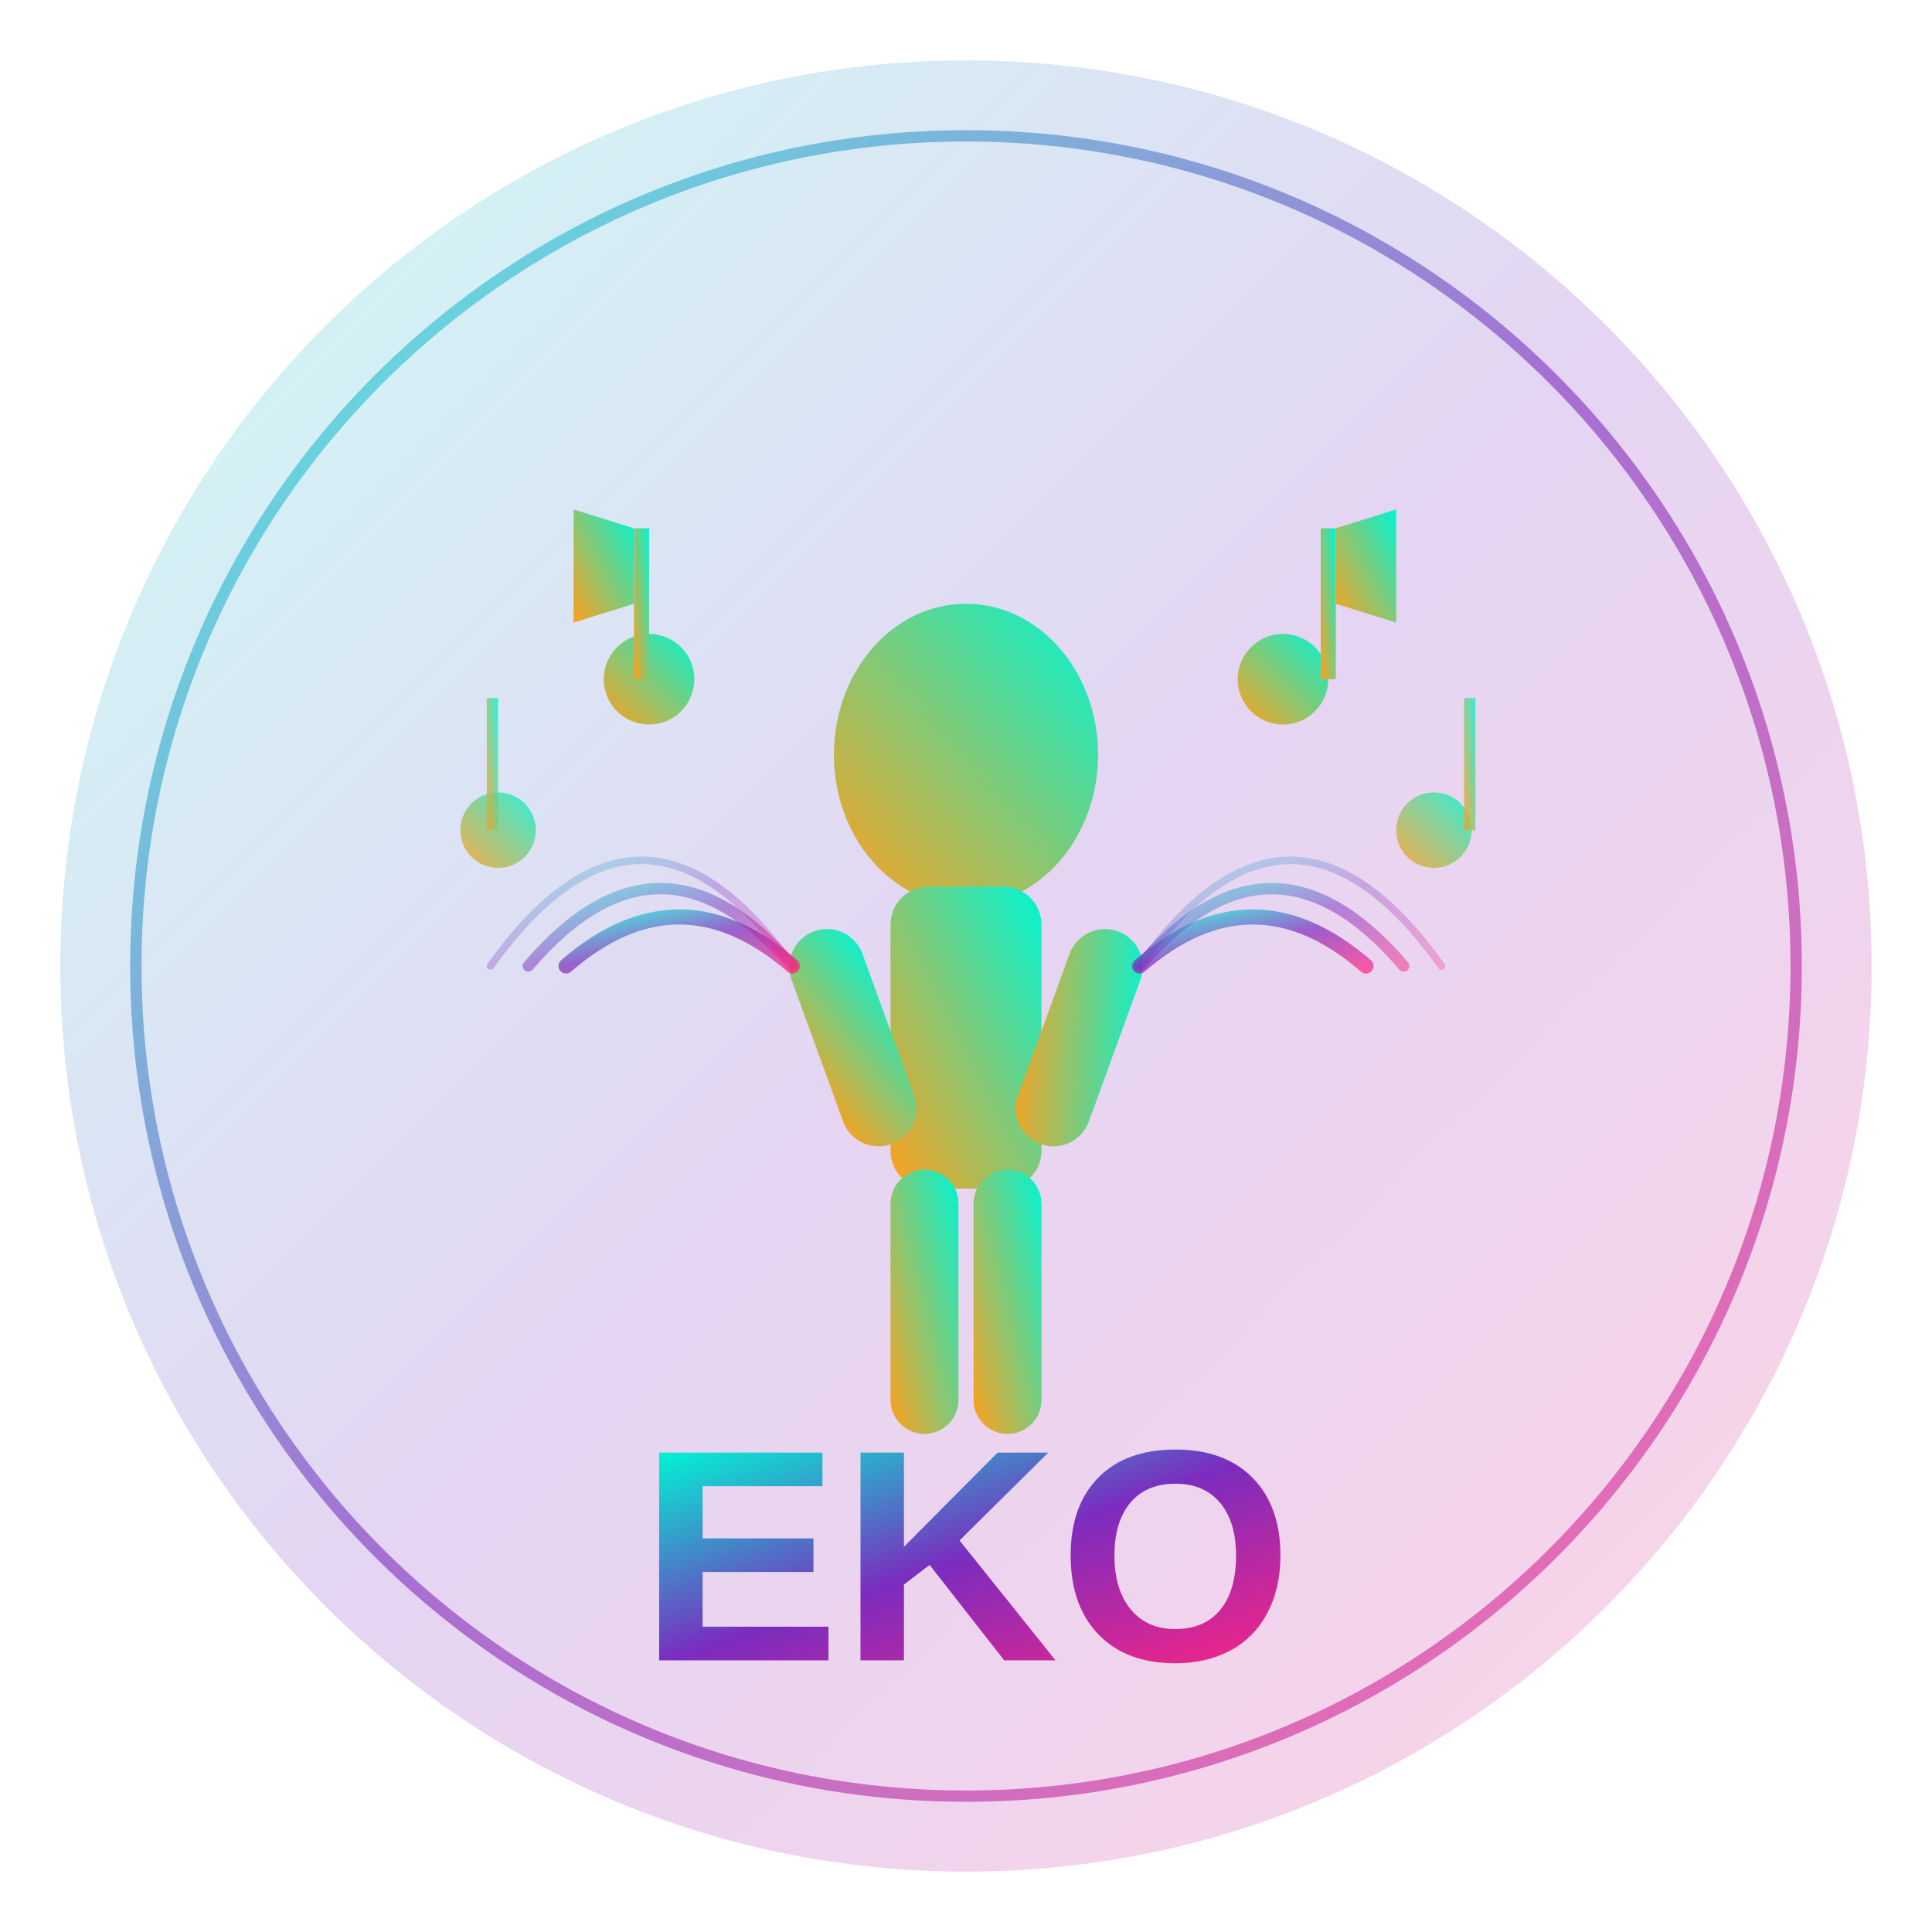
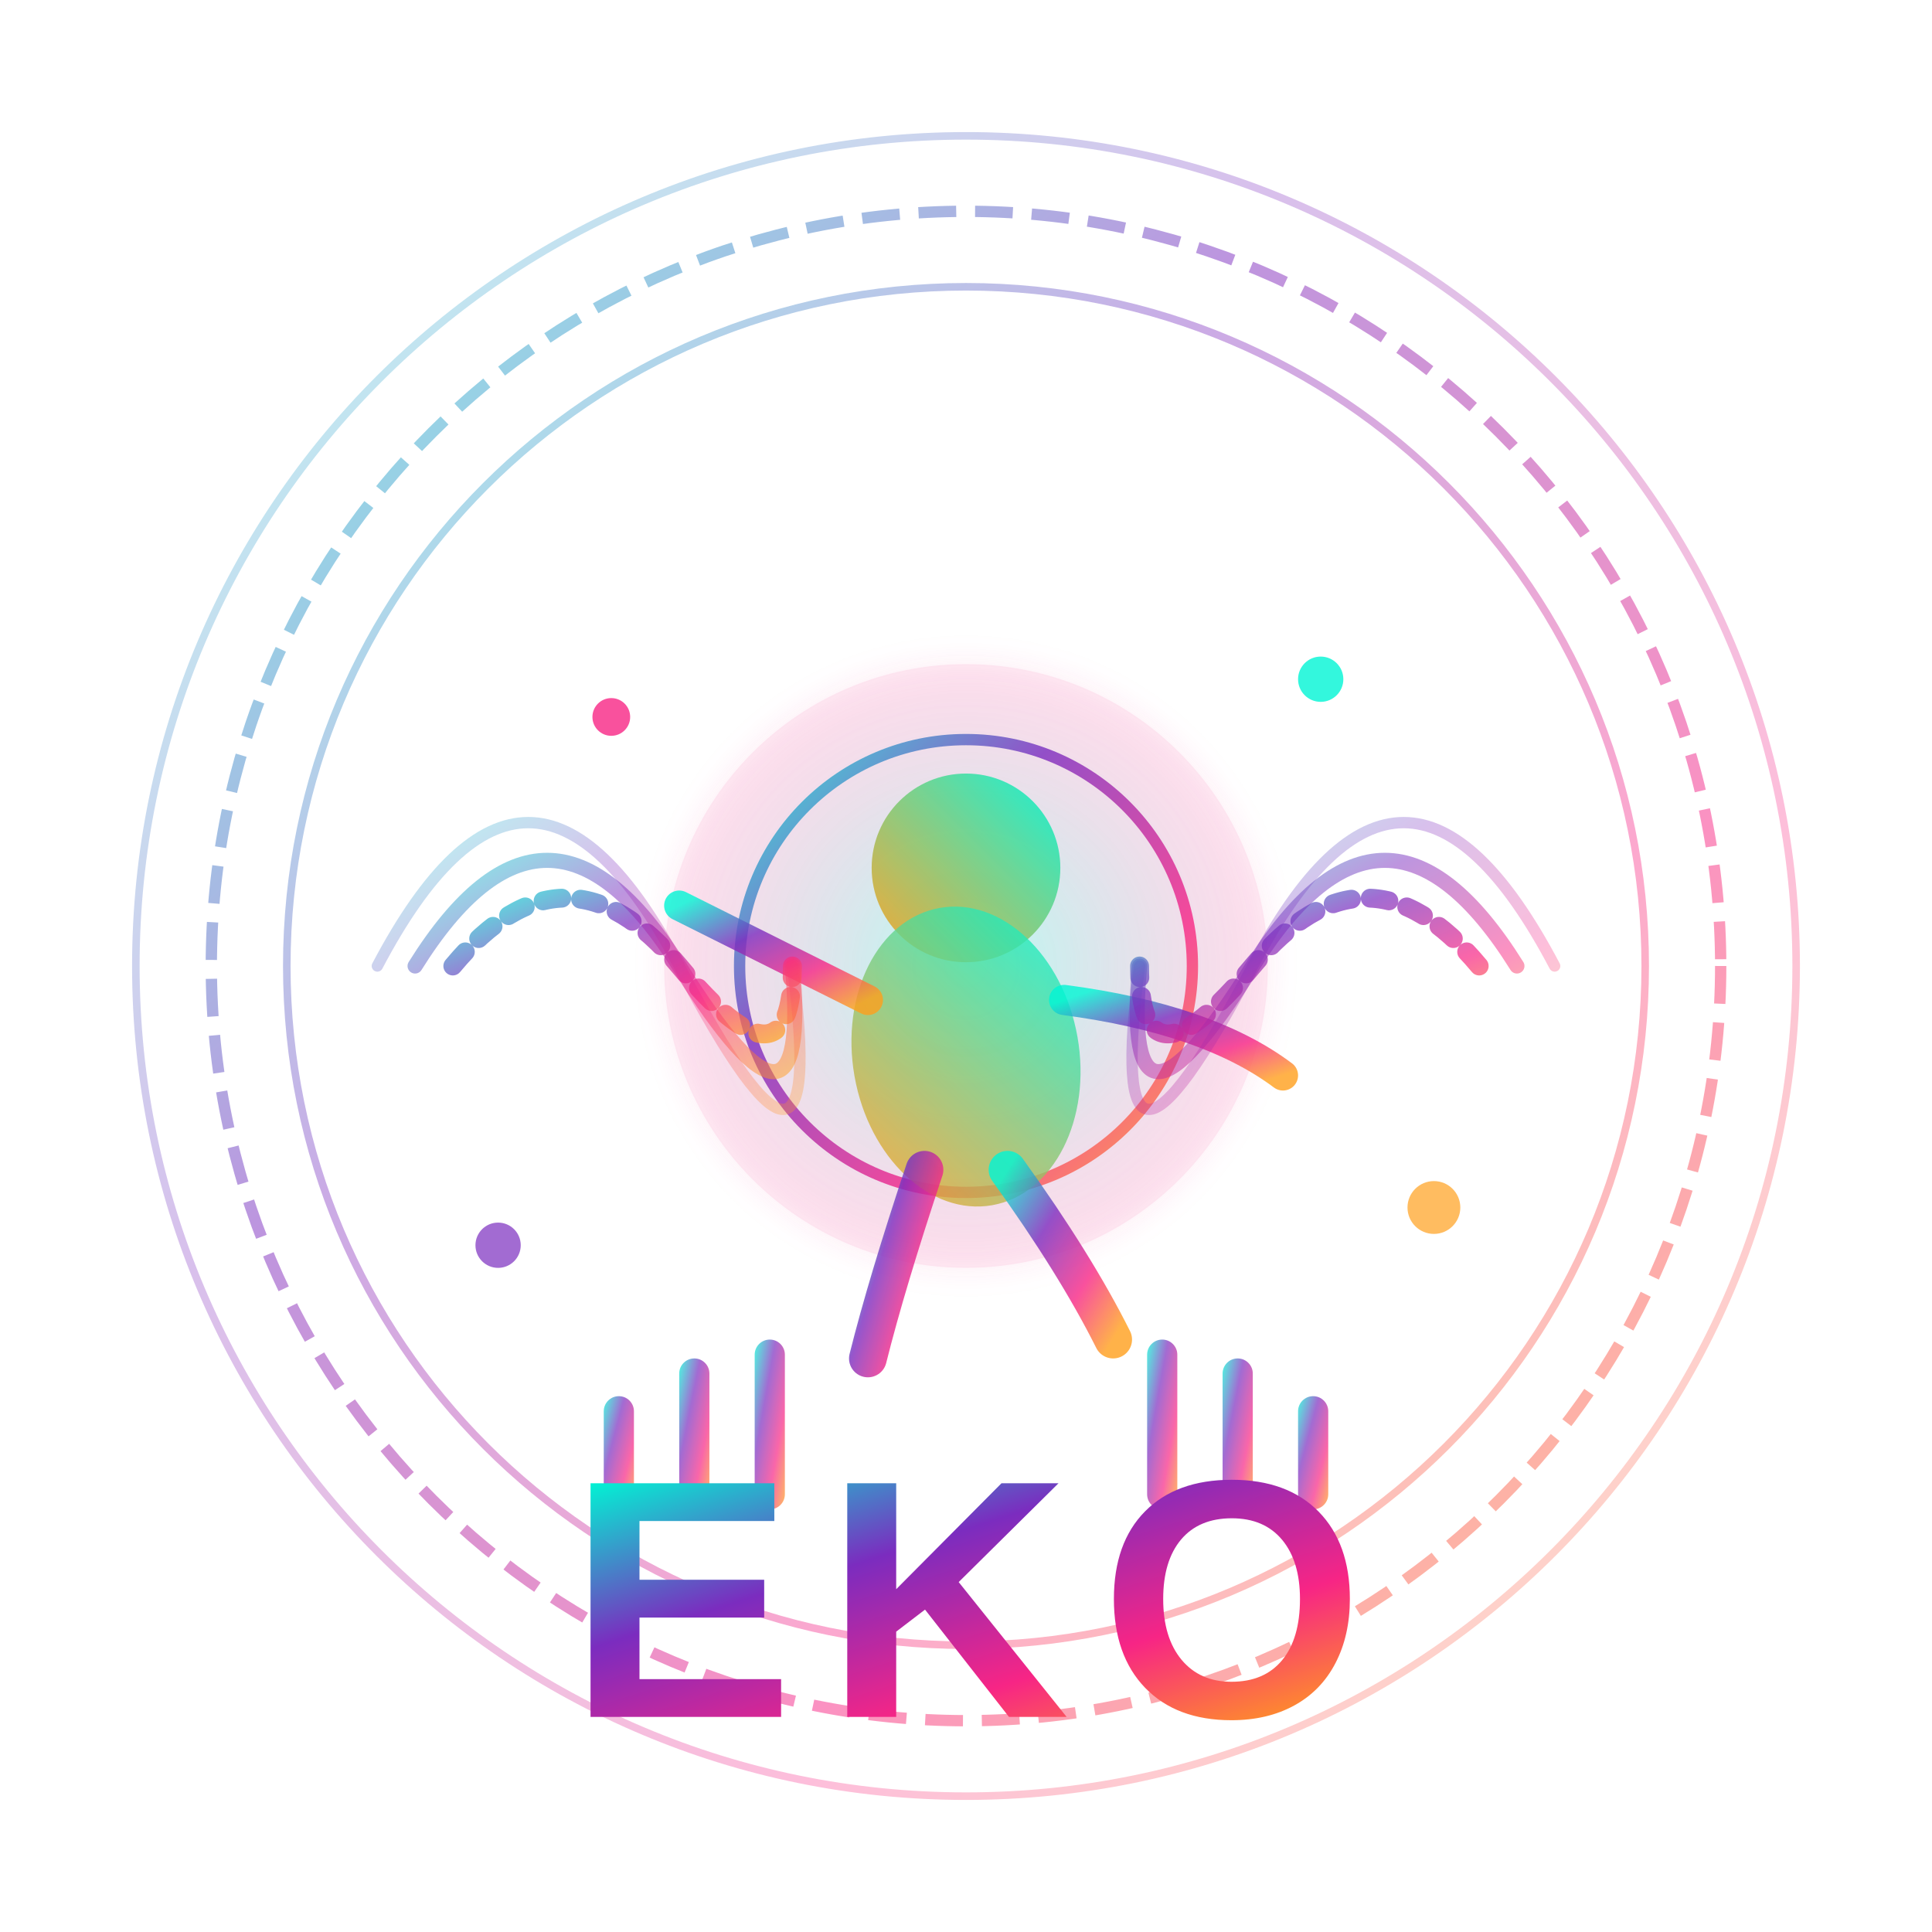
<svg xmlns="http://www.w3.org/2000/svg" width="512" height="512" viewBox="0 0 512 512" fill="none">
  <defs>
    <linearGradient id="grad1" x1="0%" y1="0%" x2="100%" y2="100%">
      <stop offset="0%" style="stop-color:#00f5d4;stop-opacity:1" />
-       <stop offset="50%" style="stop-color:#7b2cbf;stop-opacity:1" />
-       <stop offset="100%" style="stop-color:#f72585;stop-opacity:1" />
+       <stop offset="35%" style="stop-color:#7b2cbf;stop-opacity:1" />
+       <stop offset="70%" style="stop-color:#f72585;stop-opacity:1" />
+       <stop offset="100%" style="stop-color:#ff9f1c;stop-opacity:1" />
    </linearGradient>
    <linearGradient id="grad2" x1="0%" y1="100%" x2="100%" y2="0%">
      <stop offset="0%" style="stop-color:#ff9f1c;stop-opacity:1" />
      <stop offset="100%" style="stop-color:#00f5d4;stop-opacity:1" />
    </linearGradient>
+     <radialGradient id="grad3" cx="50%" cy="50%">
+       <stop offset="0%" style="stop-color:#00f5d4;stop-opacity:0.8" />
+       <stop offset="100%" style="stop-color:#f72585;stop-opacity:0.3" />
+     </radialGradient>
+     <filter id="glow">
+       <feGaussianBlur stdDeviation="4" result="coloredBlur" />
+       <feMerge>
+         <feMergeNode in="coloredBlur" />
+         <feMergeNode in="SourceGraphic" />
+       </feMerge>
+     </filter>
  </defs>
-   <circle cx="256" cy="256" r="240" fill="url(#grad1)" opacity="0.2" />
-   <circle cx="256" cy="256" r="220" fill="none" stroke="url(#grad1)" stroke-width="3" opacity="0.6" />
-   <ellipse cx="256" cy="200" rx="35" ry="40" fill="url(#grad2)" />
-   <rect x="236" y="235" width="40" height="80" rx="10" fill="url(#grad2)" />
-   <rect x="216" y="245" width="20" height="60" rx="10" fill="url(#grad2)" transform="rotate(-20 226 275)" />
-   <rect x="276" y="245" width="20" height="60" rx="10" fill="url(#grad2)" transform="rotate(20 286 275)" />
-   <rect x="236" y="310" width="18" height="70" rx="9" fill="url(#grad2)" />
-   <rect x="258" y="310" width="18" height="70" rx="9" fill="url(#grad2)" />
-   <path d="M 150 256 Q 180 230, 210 256" stroke="url(#grad1)" stroke-width="4" fill="none" opacity="0.7" stroke-linecap="round" />
-   <path d="M 140 256 Q 175 215, 210 256" stroke="url(#grad1)" stroke-width="3" fill="none" opacity="0.5" stroke-linecap="round" />
-   <path d="M 130 256 Q 170 200, 210 256" stroke="url(#grad1)" stroke-width="2" fill="none" opacity="0.3" stroke-linecap="round" />
-   <path d="M 362 256 Q 332 230, 302 256" stroke="url(#grad1)" stroke-width="4" fill="none" opacity="0.7" stroke-linecap="round" />
-   <path d="M 372 256 Q 337 215, 302 256" stroke="url(#grad1)" stroke-width="3" fill="none" opacity="0.5" stroke-linecap="round" />
-   <path d="M 382 256 Q 342 200, 302 256" stroke="url(#grad1)" stroke-width="2" fill="none" opacity="0.3" stroke-linecap="round" />
-   <circle cx="340" cy="180" r="12" fill="url(#grad2)" />
-   <rect x="350" y="140" width="4" height="40" fill="url(#grad2)" />
-   <path d="M 354 140 L 370 135 L 370 165 L 354 160 Z" fill="url(#grad2)" />
-   <circle cx="380" cy="220" r="10" fill="url(#grad2)" opacity="0.8" />
-   <rect x="388" y="185" width="3" height="35" fill="url(#grad2)" opacity="0.8" />
-   <circle cx="172" cy="180" r="12" fill="url(#grad2)" />
-   <rect x="168" y="140" width="4" height="40" fill="url(#grad2)" />
-   <path d="M 168 140 L 152 135 L 152 165 L 168 160 Z" fill="url(#grad2)" />
-   <circle cx="132" cy="220" r="10" fill="url(#grad2)" opacity="0.8" />
-   <rect x="129" y="185" width="3" height="35" fill="url(#grad2)" opacity="0.8" />
-   <text x="256" y="440" font-family="Arial, sans-serif" font-size="80" font-weight="bold" fill="url(#grad1)" text-anchor="middle">EKO</text>
+   <circle cx="256" cy="256" r="220" fill="none" stroke="url(#grad1)" stroke-width="2" opacity="0.3" />
+   <circle cx="256" cy="256" r="200" fill="none" stroke="url(#grad1)" stroke-width="3" opacity="0.5" stroke-dasharray="10 5" />
+   <circle cx="256" cy="256" r="180" fill="none" stroke="url(#grad1)" stroke-width="2" opacity="0.4" />
+   <circle cx="256" cy="256" r="80" fill="url(#grad3)" opacity="0.3" filter="url(#glow)" />
+   <circle cx="256" cy="256" r="60" fill="none" stroke="url(#grad1)" stroke-width="3" opacity="0.8" />
+   <circle cx="256" cy="230" r="25" fill="url(#grad2)" opacity="0.9" />
+   <ellipse cx="256" cy="280" rx="30" ry="40" fill="url(#grad2)" opacity="0.8" transform="rotate(-10 256 280)" />
+   <path d="M 230 265 Q 200 250, 180 240" stroke="url(#grad1)" stroke-width="8" fill="none" opacity="0.8" stroke-linecap="round" />
+   <path d="M 282 265 Q 320 270, 340 285" stroke="url(#grad1)" stroke-width="8" fill="none" opacity="0.8" stroke-linecap="round" />
+   <path d="M 245 310 Q 235 340, 230 360" stroke="url(#grad1)" stroke-width="10" fill="none" opacity="0.8" stroke-linecap="round" />
+   <path d="M 267 310 Q 285 335, 295 355" stroke="url(#grad1)" stroke-width="10" fill="none" opacity="0.8" stroke-linecap="round" />
+   <path d="M 120 256 Q 150 220, 180 256 T 210 256" stroke="url(#grad1)" stroke-width="5" fill="none" opacity="0.7" stroke-linecap="round" stroke-dasharray="5 5" />
+   <path d="M 110 256 Q 145 200, 180 256 T 210 256" stroke="url(#grad1)" stroke-width="4" fill="none" opacity="0.5" stroke-linecap="round" />
+   <path d="M 100 256 Q 140 180, 180 256 T 210 256" stroke="url(#grad1)" stroke-width="3" fill="none" opacity="0.3" stroke-linecap="round" />
+   <path d="M 392 256 Q 362 220, 332 256 T 302 256" stroke="url(#grad1)" stroke-width="5" fill="none" opacity="0.7" stroke-linecap="round" stroke-dasharray="5 5" />
+   <path d="M 402 256 Q 367 200, 332 256 T 302 256" stroke="url(#grad1)" stroke-width="4" fill="none" opacity="0.5" stroke-linecap="round" />
+   <path d="M 412 256 Q 372 180, 332 256 T 302 256" stroke="url(#grad1)" stroke-width="3" fill="none" opacity="0.3" stroke-linecap="round" />
+   <rect x="160" y="370" width="8" height="30" rx="4" fill="url(#grad1)" opacity="0.7">
+     <animate attributeName="height" values="30;50;30" dur="1.5s" repeatCount="indefinite" />
+   </rect>
+   <rect x="180" y="360" width="8" height="40" rx="4" fill="url(#grad1)" opacity="0.7">
+     <animate attributeName="height" values="40;65;40" dur="1.3s" repeatCount="indefinite" />
+   </rect>
+   <rect x="200" y="355" width="8" height="45" rx="4" fill="url(#grad1)" opacity="0.7">
+     <animate attributeName="height" values="45;70;45" dur="1.7s" repeatCount="indefinite" />
+   </rect>
+   <rect x="344" y="370" width="8" height="30" rx="4" fill="url(#grad1)" opacity="0.7">
+     <animate attributeName="height" values="30;50;30" dur="1.6s" repeatCount="indefinite" />
+   </rect>
+   <rect x="324" y="360" width="8" height="40" rx="4" fill="url(#grad1)" opacity="0.7">
+     <animate attributeName="height" values="40;65;40" dur="1.4s" repeatCount="indefinite" />
+   </rect>
+   <rect x="304" y="355" width="8" height="45" rx="4" fill="url(#grad1)" opacity="0.7">
+     <animate attributeName="height" values="45;70;45" dur="1.8s" repeatCount="indefinite" />
+   </rect>
+   <circle cx="350" cy="180" r="6" fill="#00f5d4" opacity="0.8">
+     <animate attributeName="cy" values="180;160;180" dur="3s" repeatCount="indefinite" />
+   </circle>
+   <circle cx="162" cy="190" r="5" fill="#f72585" opacity="0.8">
+     <animate attributeName="cy" values="190;170;190" dur="2.5s" repeatCount="indefinite" />
+   </circle>
+   <circle cx="380" cy="320" r="7" fill="#ff9f1c" opacity="0.7">
+     <animate attributeName="cy" values="320;300;320" dur="3.5s" repeatCount="indefinite" />
+   </circle>
+   <circle cx="132" cy="330" r="6" fill="#7b2cbf" opacity="0.7">
+     <animate attributeName="cy" values="330;310;330" dur="2.8s" repeatCount="indefinite" />
+   </circle>
+   <text x="256" y="455" font-family="'Outfit', 'Arial', sans-serif" font-size="90" font-weight="900" fill="url(#grad1)" text-anchor="middle" letter-spacing="8">EKO</text>
</svg>
